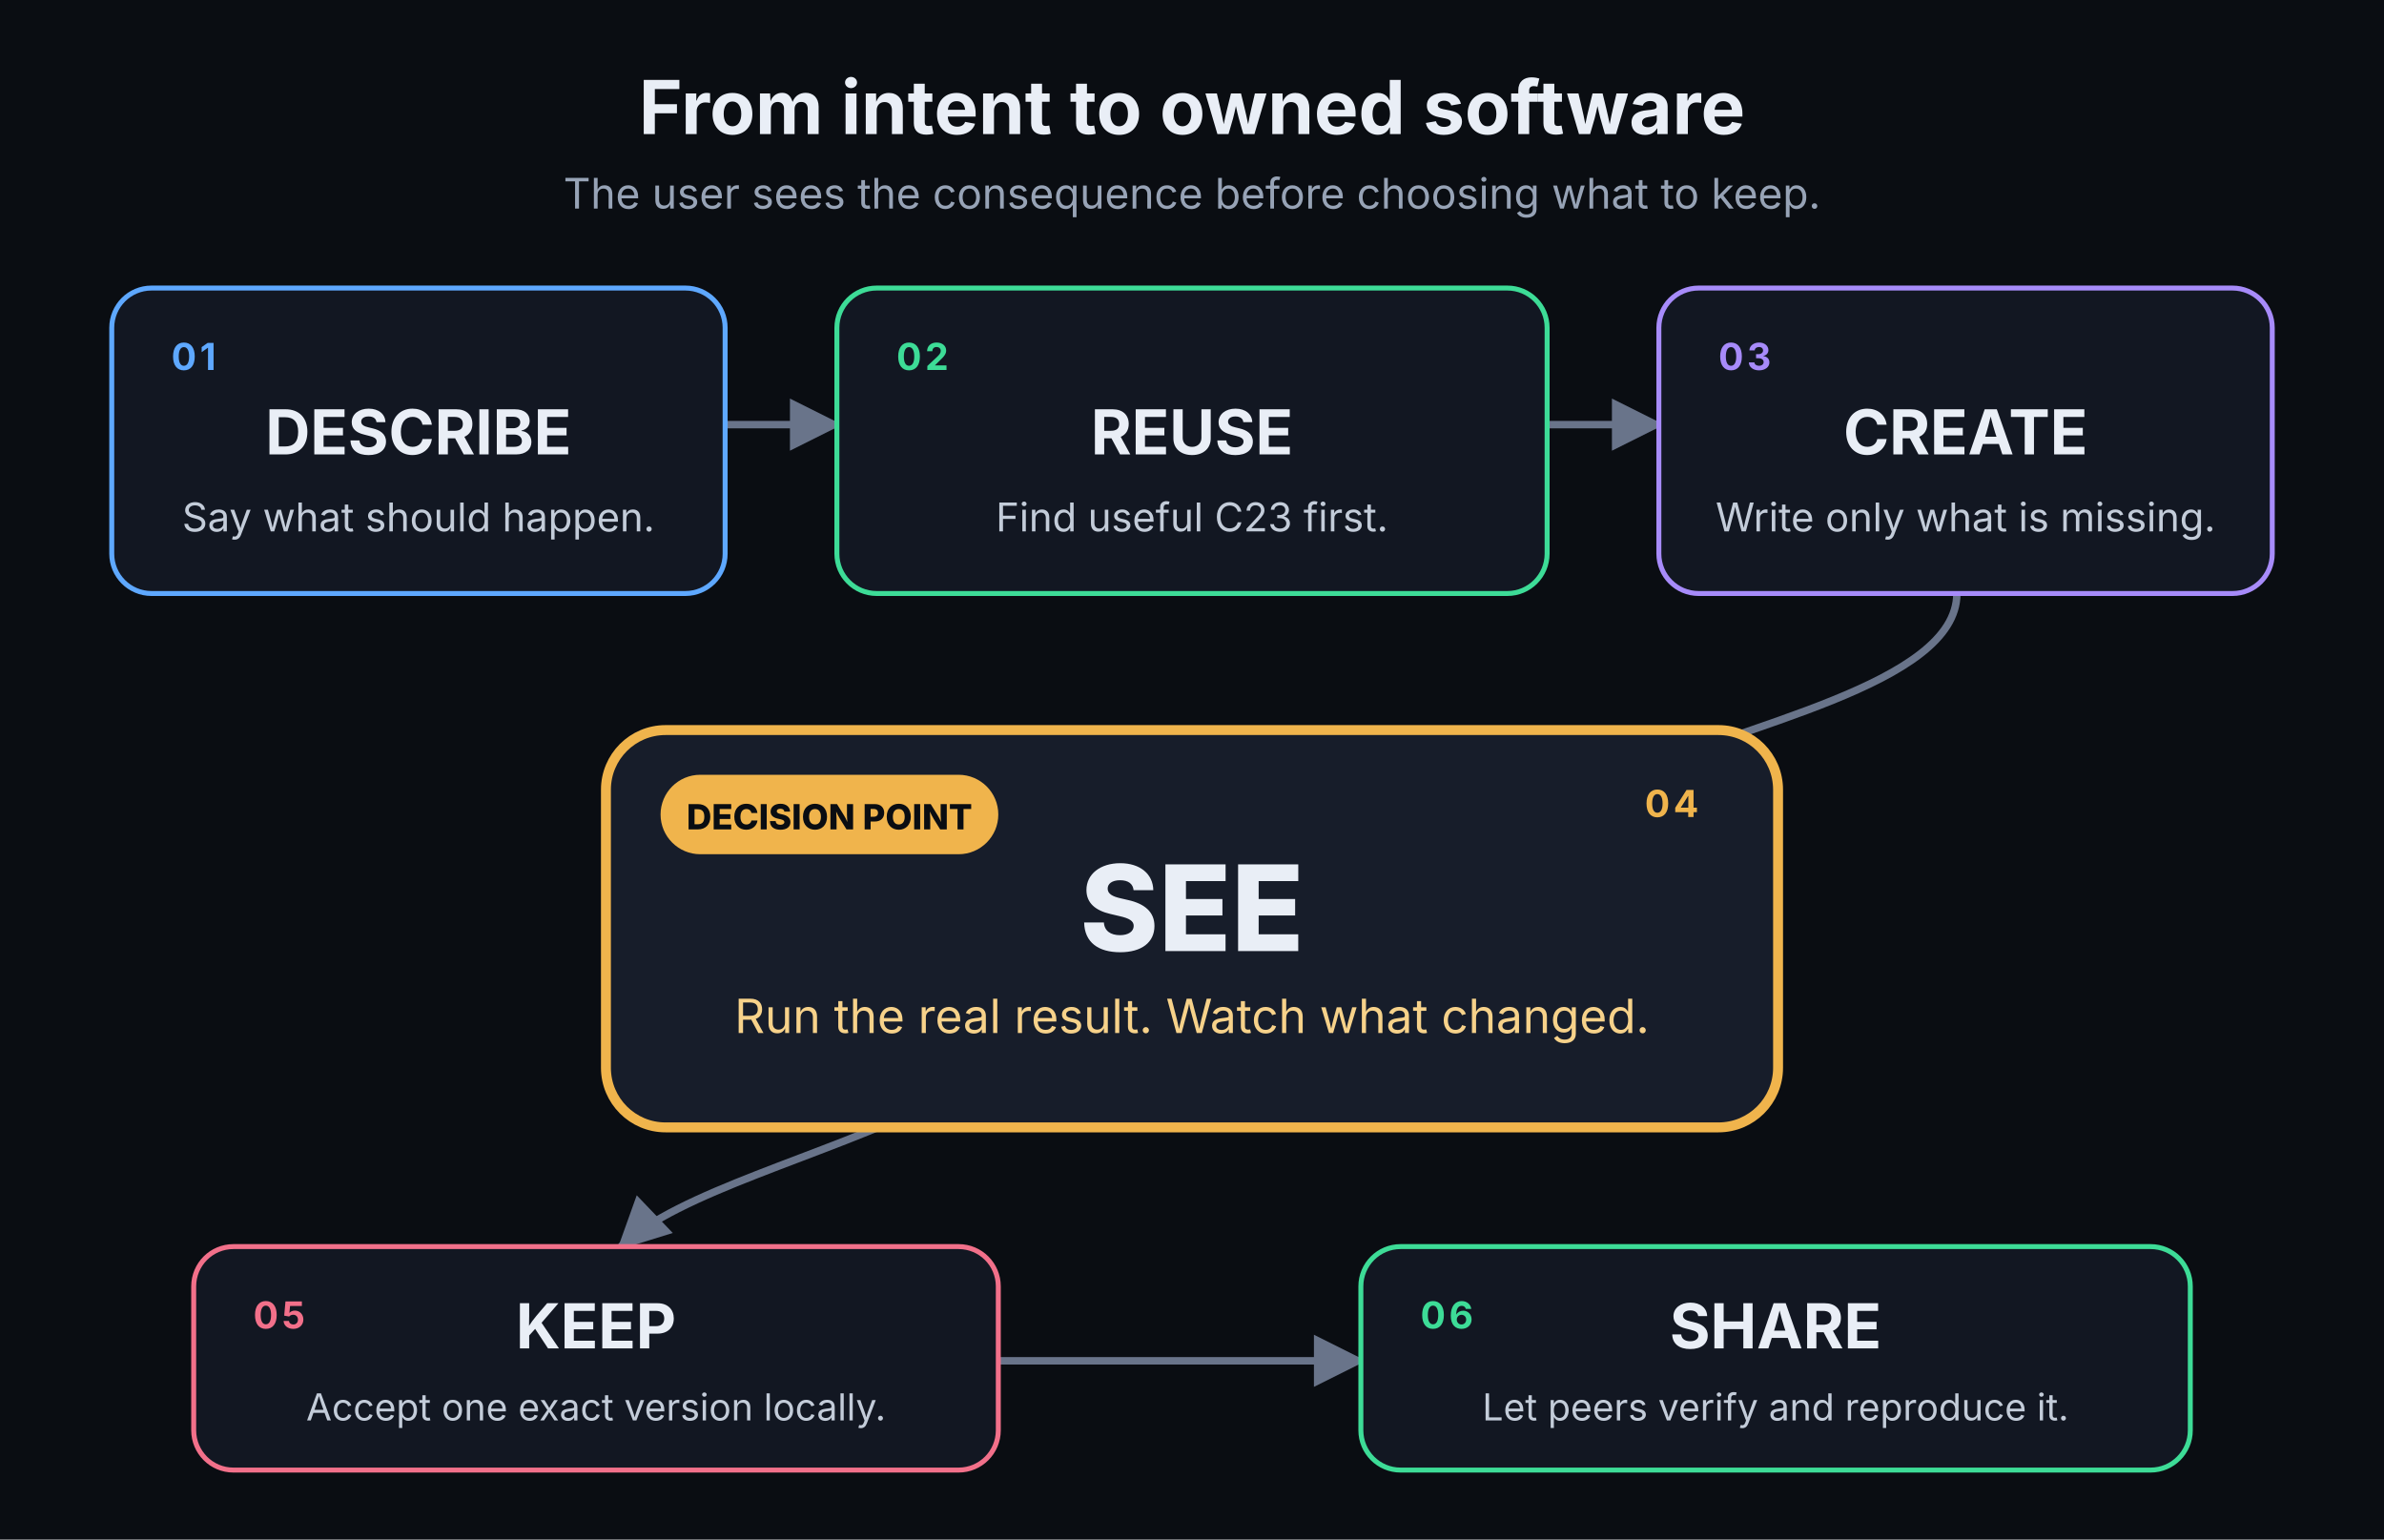
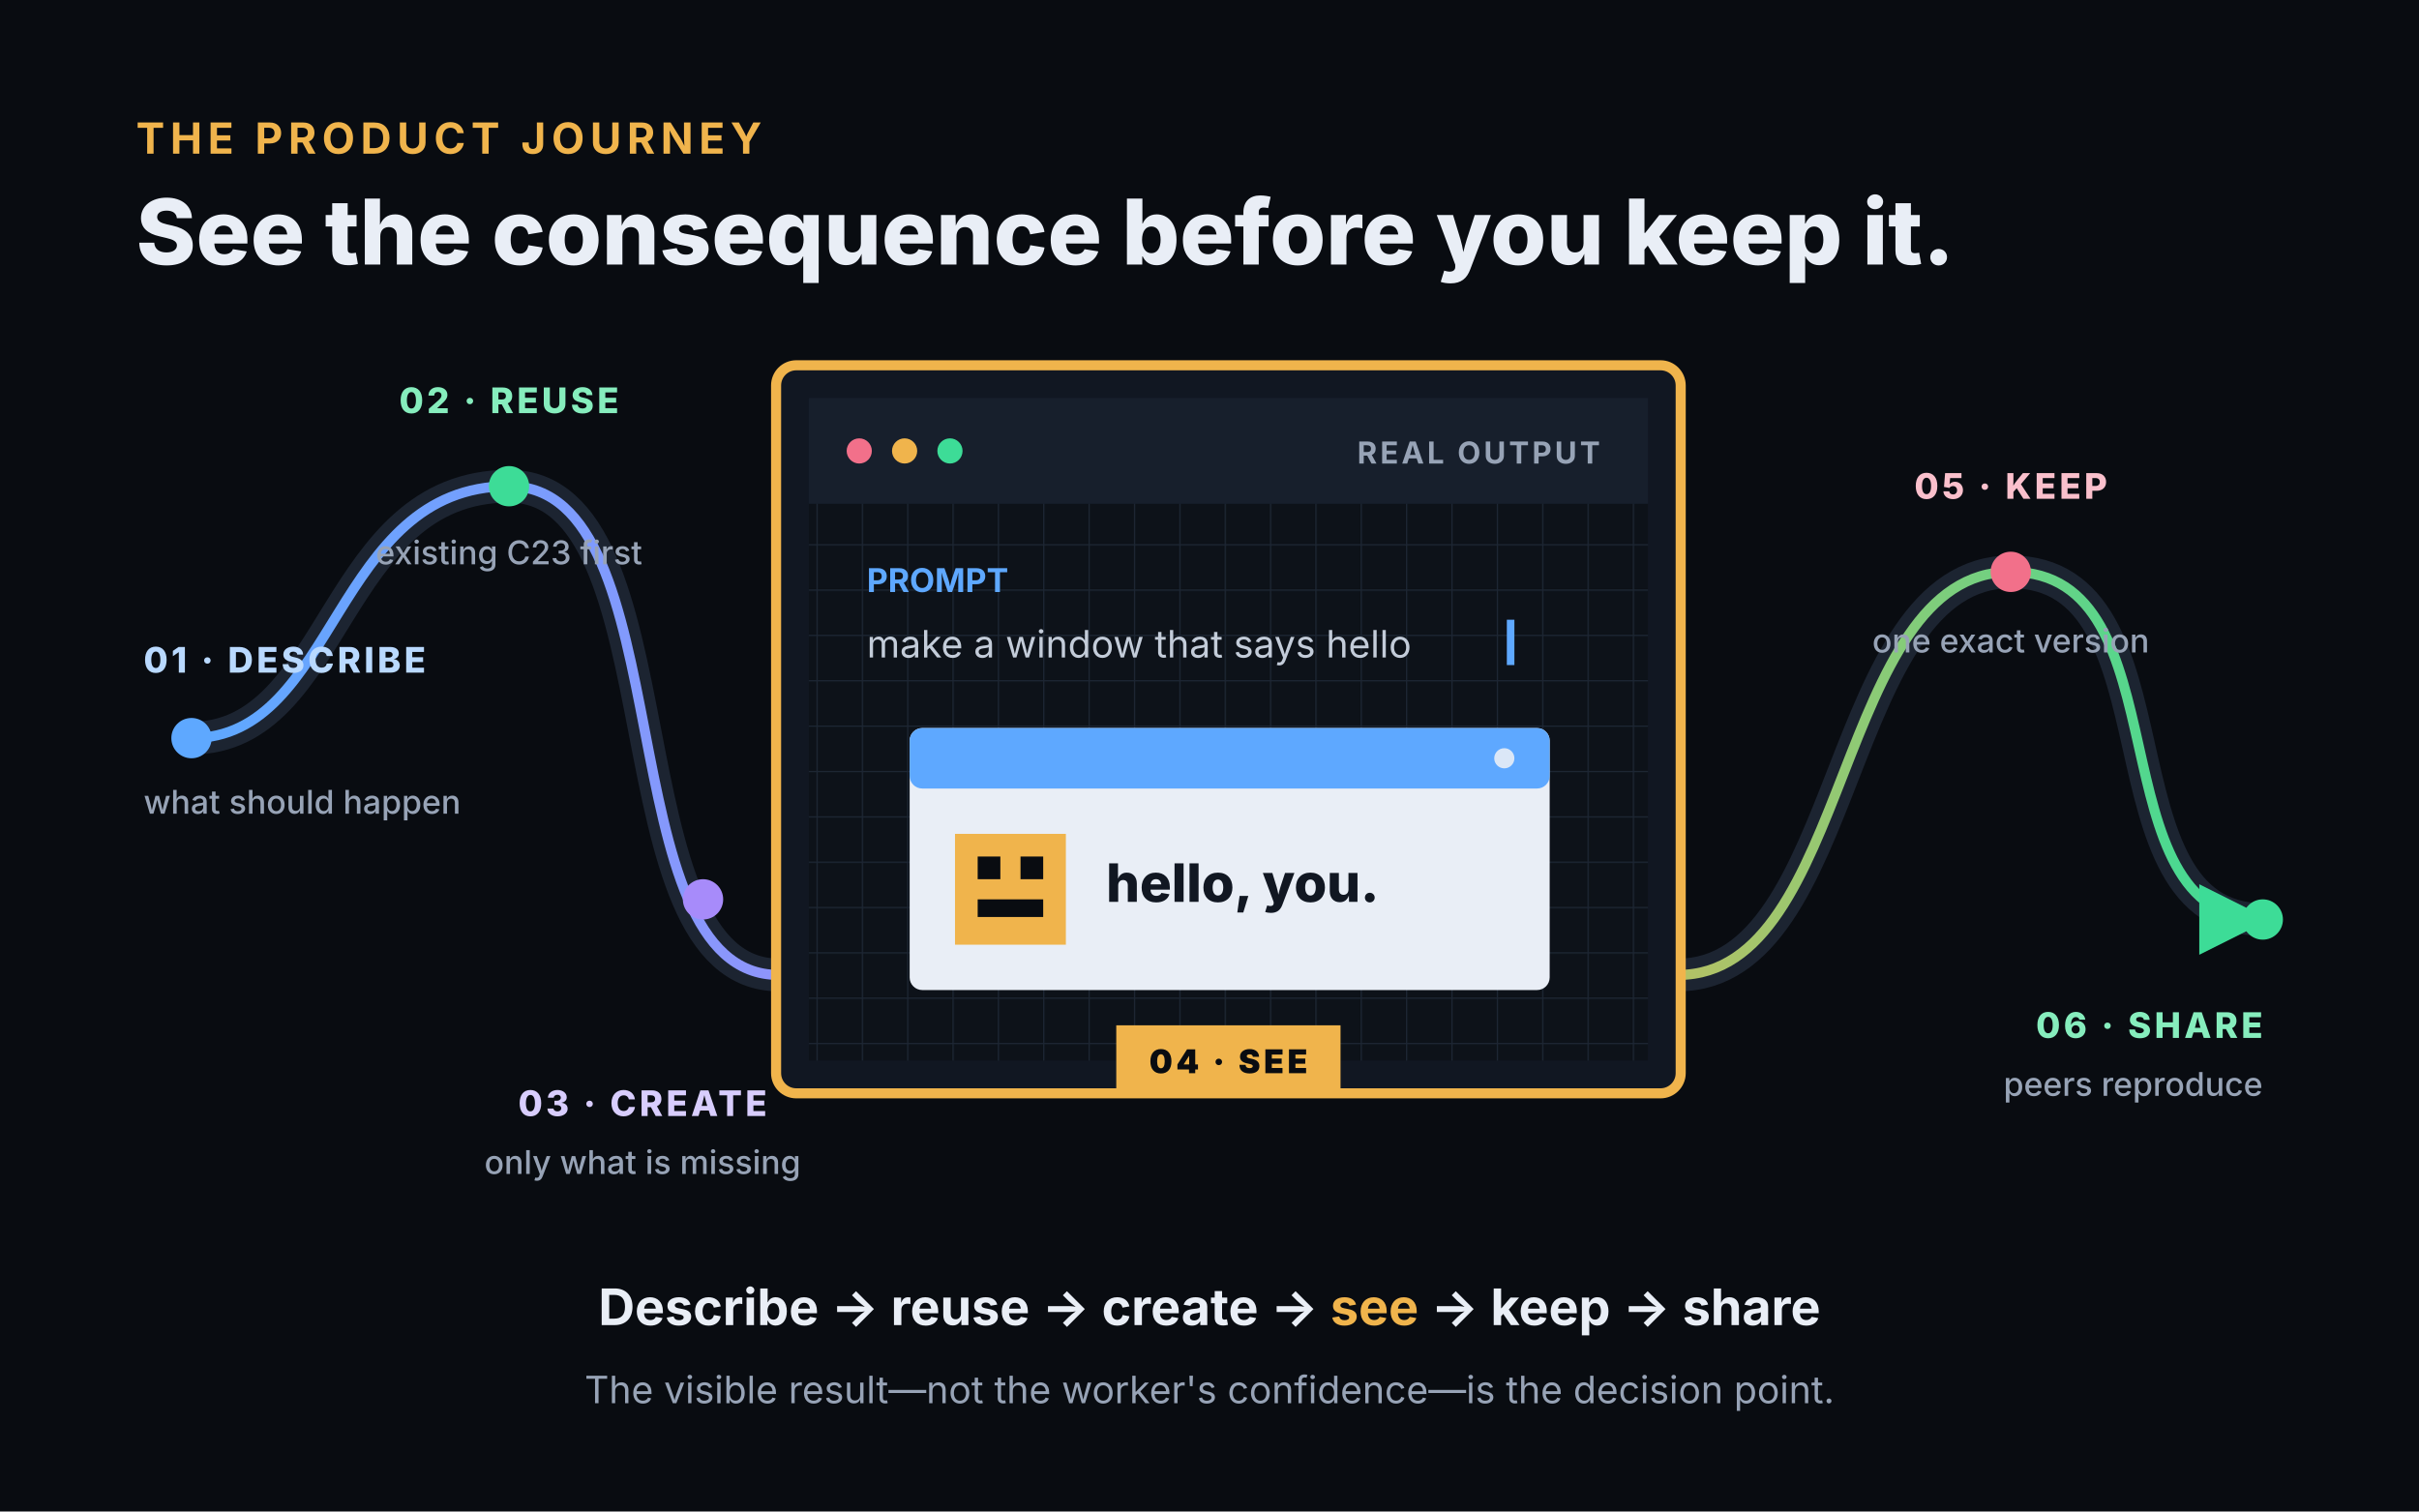
- <svg xmlns="http://www.w3.org/2000/svg" width="960" height="620" viewBox="0 0 960 620" role="img" aria-labelledby="journey-title journey-desc">
+ <svg xmlns="http://www.w3.org/2000/svg" width="960" height="600" viewBox="0 0 960 600" role="img" aria-labelledby="journey-title journey-desc">
  <defs>
-     <marker id="journey-arrow" viewBox="0 0 10 10" refX="9" refY="5" markerWidth="7" markerHeight="7" orient="auto-start-reverse">
-       <path d="M0 0 L10 5 L0 10 z" fill="#69748a" />
+     <linearGradient id="journey-path" x1="0" x2="1">
+       <stop offset="0" stop-color="#5ea8ff" />
+       <stop offset="0.42" stop-color="#a78bfa" />
+       <stop offset="0.58" stop-color="#f0b44c" />
+       <stop offset="1" stop-color="#3ddc97" />
+     </linearGradient>
+     <pattern id="journey-pixels" width="18" height="18" patternUnits="userSpaceOnUse">
+       <rect width="18" height="18" fill="#0d1219" />
+       <path d="M18 0H0V18" fill="none" stroke="#1d2633" stroke-width="1" />
+     </pattern>
+     <marker id="journey-arrow" viewBox="0 0 10 10" refX="9" refY="5" markerWidth="7" markerHeight="7" orient="auto">
+       <path d="M0 0L10 5L0 10z" fill="#3ddc97" />
    </marker>
  </defs>
-   <rect width="960" height="620" fill="#0a0d12" />
+   <rect width="960" height="600" fill="#090c11" />
  <g font-family="system-ui, -apple-system, BlinkMacSystemFont, 'Segoe UI', sans-serif">
-     <text x="480" y="54" text-anchor="middle" font-size="30" font-weight="750" fill="#e9eef6">From intent to owned software</text>
-     <text x="480" y="84" text-anchor="middle" font-size="17" fill="#97a3b6">The user sees the consequence before choosing what to keep.</text>
-     <path d="M292 171 H337" stroke="#69748a" stroke-width="3" marker-end="url(#journey-arrow)" />
-     <path d="M623 171 H668" stroke="#69748a" stroke-width="3" marker-end="url(#journey-arrow)" />
-     <path d="M788 239 C788 276 699 292 655 313" fill="none" stroke="#69748a" stroke-width="3" marker-end="url(#journey-arrow)" />
-     <path d="M376 444 C331 466 273 480 250 502" fill="none" stroke="#69748a" stroke-width="3" marker-end="url(#journey-arrow)" />
-     <path d="M402 548 H548" stroke="#69748a" stroke-width="3" marker-end="url(#journey-arrow)" />
-     <rect x="45" y="116" width="247" height="123" rx="16" fill="#121722" stroke="#5ea8ff" stroke-width="2" />
-     <text x="69" y="149" font-size="15" font-weight="750" letter-spacing="1.4" fill="#5ea8ff">01</text>
-     <text x="168.5" y="183" text-anchor="middle" font-size="25" font-weight="750" fill="#e9eef6">DESCRIBE</text>
-     <text x="168.5" y="214" text-anchor="middle" font-size="16" fill="#c3ccd9">Say what should happen.</text>
-     <rect x="337" y="116" width="286" height="123" rx="16" fill="#121722" stroke="#3ddc97" stroke-width="2" />
-     <text x="361" y="149" font-size="15" font-weight="750" letter-spacing="1.4" fill="#3ddc97">02</text>
-     <text x="480" y="183" text-anchor="middle" font-size="25" font-weight="750" fill="#e9eef6">REUSE</text>
-     <text x="480" y="214" text-anchor="middle" font-size="16" fill="#c3ccd9">Find useful C23 first.</text>
-     <rect x="668" y="116" width="247" height="123" rx="16" fill="#121722" stroke="#a78bfa" stroke-width="2" />
-     <text x="692" y="149" font-size="15" font-weight="750" letter-spacing="1.4" fill="#a78bfa">03</text>
-     <text x="791.5" y="183" text-anchor="middle" font-size="25" font-weight="750" fill="#e9eef6">CREATE</text>
-     <text x="791.5" y="214" text-anchor="middle" font-size="16" fill="#c3ccd9">Write only what is missing.</text>
-     <rect x="244" y="294" width="472" height="160" rx="24" fill="#171d2a" stroke="#f0b44c" stroke-width="4" />
-     <rect x="266" y="312" width="136" height="32" rx="16" fill="#f0b44c" />
-     <text x="334" y="334" text-anchor="middle" font-size="14" font-weight="800" fill="#0a0d12">DECISION POINT</text>
-     <text x="480" y="383" text-anchor="middle" font-size="48" font-weight="800" fill="#e9eef6">SEE</text>
-     <text x="480" y="416" text-anchor="middle" font-size="19" fill="#f7d28a">Run the real result. Watch what changed.</text>
-     <text x="684" y="329" text-anchor="end" font-size="15" font-weight="750" letter-spacing="1.4" fill="#f0b44c">04</text>
-     <rect x="78" y="502" width="324" height="90" rx="16" fill="#121722" stroke="#f2708a" stroke-width="2" />
-     <text x="102" y="535" font-size="15" font-weight="750" letter-spacing="1.4" fill="#f2708a">05</text>
-     <text x="240" y="543" text-anchor="middle" font-size="25" font-weight="750" fill="#e9eef6">KEEP</text>
-     <text x="240" y="572" text-anchor="middle" font-size="15" fill="#c3ccd9">Accept one exact version locally.</text>
-     <rect x="548" y="502" width="334" height="90" rx="16" fill="#121722" stroke="#3ddc97" stroke-width="2" />
-     <text x="572" y="535" font-size="15" font-weight="750" letter-spacing="1.4" fill="#3ddc97">06</text>
-     <text x="715" y="543" text-anchor="middle" font-size="25" font-weight="750" fill="#e9eef6">SHARE</text>
-     <text x="715" y="572" text-anchor="middle" font-size="15" fill="#c3ccd9">Let peers verify and reproduce it.</text>
+     <text x="54" y="61" font-size="17" font-weight="750" letter-spacing="2.2" fill="#f0b44c">THE PRODUCT JOURNEY</text>
+     <text x="54" y="105" font-size="36" font-weight="780" fill="#e9eef6">See the consequence before you keep it.</text>
+     <path d="M76 293C134 293 132 193 202 193S240 387 309 387H666C735 387 728 227 798 227S830 365 898 365" fill="none" stroke="#1c2431" stroke-width="13" stroke-linecap="round" />
+     <path d="M76 293C134 293 132 193 202 193S240 387 309 387H666C735 387 728 227 798 227S830 365 898 365" fill="none" stroke="url(#journey-path)" stroke-width="4" stroke-linecap="round" marker-end="url(#journey-arrow)" />
+     <g font-size="14" font-weight="780" letter-spacing="1.3">
+       <circle cx="76" cy="293" r="8" fill="#5ea8ff" />
+       <text x="57" y="267" fill="#b9d9ff">01 · DESCRIBE</text>
+       <text x="57" y="323" font-size="13" font-weight="500" letter-spacing="0" fill="#97a3b6">what should happen</text>
+       <circle cx="202" cy="193" r="8" fill="#3ddc97" />
+       <text x="202" y="164" text-anchor="middle" fill="#86edbd">02 · REUSE</text>
+       <text x="202" y="224" text-anchor="middle" font-size="13" font-weight="500" letter-spacing="0" fill="#97a3b6">existing C23 first</text>
+       <circle cx="279" cy="357" r="8" fill="#a78bfa" />
+       <text x="255" y="443" text-anchor="middle" fill="#d8cdfd">03 · CREATE</text>
+       <text x="255" y="466" text-anchor="middle" font-size="13" font-weight="500" letter-spacing="0" fill="#97a3b6">only what is missing</text>
+       <circle cx="798" cy="227" r="8" fill="#f2708a" />
+       <text x="798" y="198" text-anchor="middle" fill="#fac0cc">05 · KEEP</text>
+       <text x="798" y="259" text-anchor="middle" font-size="13" font-weight="500" letter-spacing="0" fill="#97a3b6">one exact version</text>
+       <circle cx="898" cy="365" r="8" fill="#3ddc97" />
+       <text x="898" y="412" text-anchor="end" fill="#86edbd">06 · SHARE</text>
+       <text x="898" y="435" text-anchor="end" font-size="13" font-weight="500" letter-spacing="0" fill="#97a3b6">peers reproduce</text>
+     </g>
+     <rect x="308" y="145" width="359" height="289" rx="8" fill="#111722" stroke="#f0b44c" stroke-width="4" />
+     <rect x="321" y="158" width="333" height="42" fill="#171f2c" />
+     <circle cx="341" cy="179" r="5" fill="#f2708a" />
+     <circle cx="359" cy="179" r="5" fill="#f0b44c" />
+     <circle cx="377" cy="179" r="5" fill="#3ddc97" />
+     <text x="635" y="184" text-anchor="end" font-size="12" font-weight="720" letter-spacing="1.2" fill="#97a3b6">REAL OUTPUT</text>
+     <rect x="321" y="200" width="333" height="221" fill="url(#journey-pixels)" />
+     <text x="344" y="235" font-size="13" font-weight="720" fill="#5ea8ff">PROMPT</text>
+     <text x="344" y="261" font-size="15" fill="#c3ccd9">make a window that says hello</text>
+     <rect x="598" y="246" width="3" height="18" fill="#5ea8ff" />
+     <g transform="translate(361 289)">
+       <rect width="254" height="104" rx="5" fill="#e9eef6" />
+       <rect width="254" height="24" rx="5" fill="#5ea8ff" />
+       <circle cx="236" cy="12" r="4" fill="#e9eef6" opacity="0.9" />
+       <rect x="18" y="42" width="44" height="44" fill="#f0b44c" />
+       <rect x="27" y="51" width="9" height="9" fill="#090c11" />
+       <rect x="44" y="51" width="9" height="9" fill="#090c11" />
+       <rect x="27" y="68" width="26" height="7" fill="#090c11" />
+       <text x="78" y="69" font-size="21" font-weight="760" fill="#111722">hello, you.</text>
+     </g>
+     <rect x="443" y="407" width="89" height="27" fill="#f0b44c" />
+     <text x="487.5" y="426" text-anchor="middle" font-size="13" font-weight="850" letter-spacing="1.4" fill="#090c11">04 · SEE</text>
+     <text x="480" y="526" text-anchor="middle" font-size="20" font-weight="700" fill="#e9eef6">Describe → reuse → create → <tspan fill="#f0b44c">see</tspan> → keep → share</text>
+     <text x="480" y="557" text-anchor="middle" font-size="15" fill="#97a3b6">The visible result—not the worker's confidence—is the decision point.</text>
  </g>
</svg>
